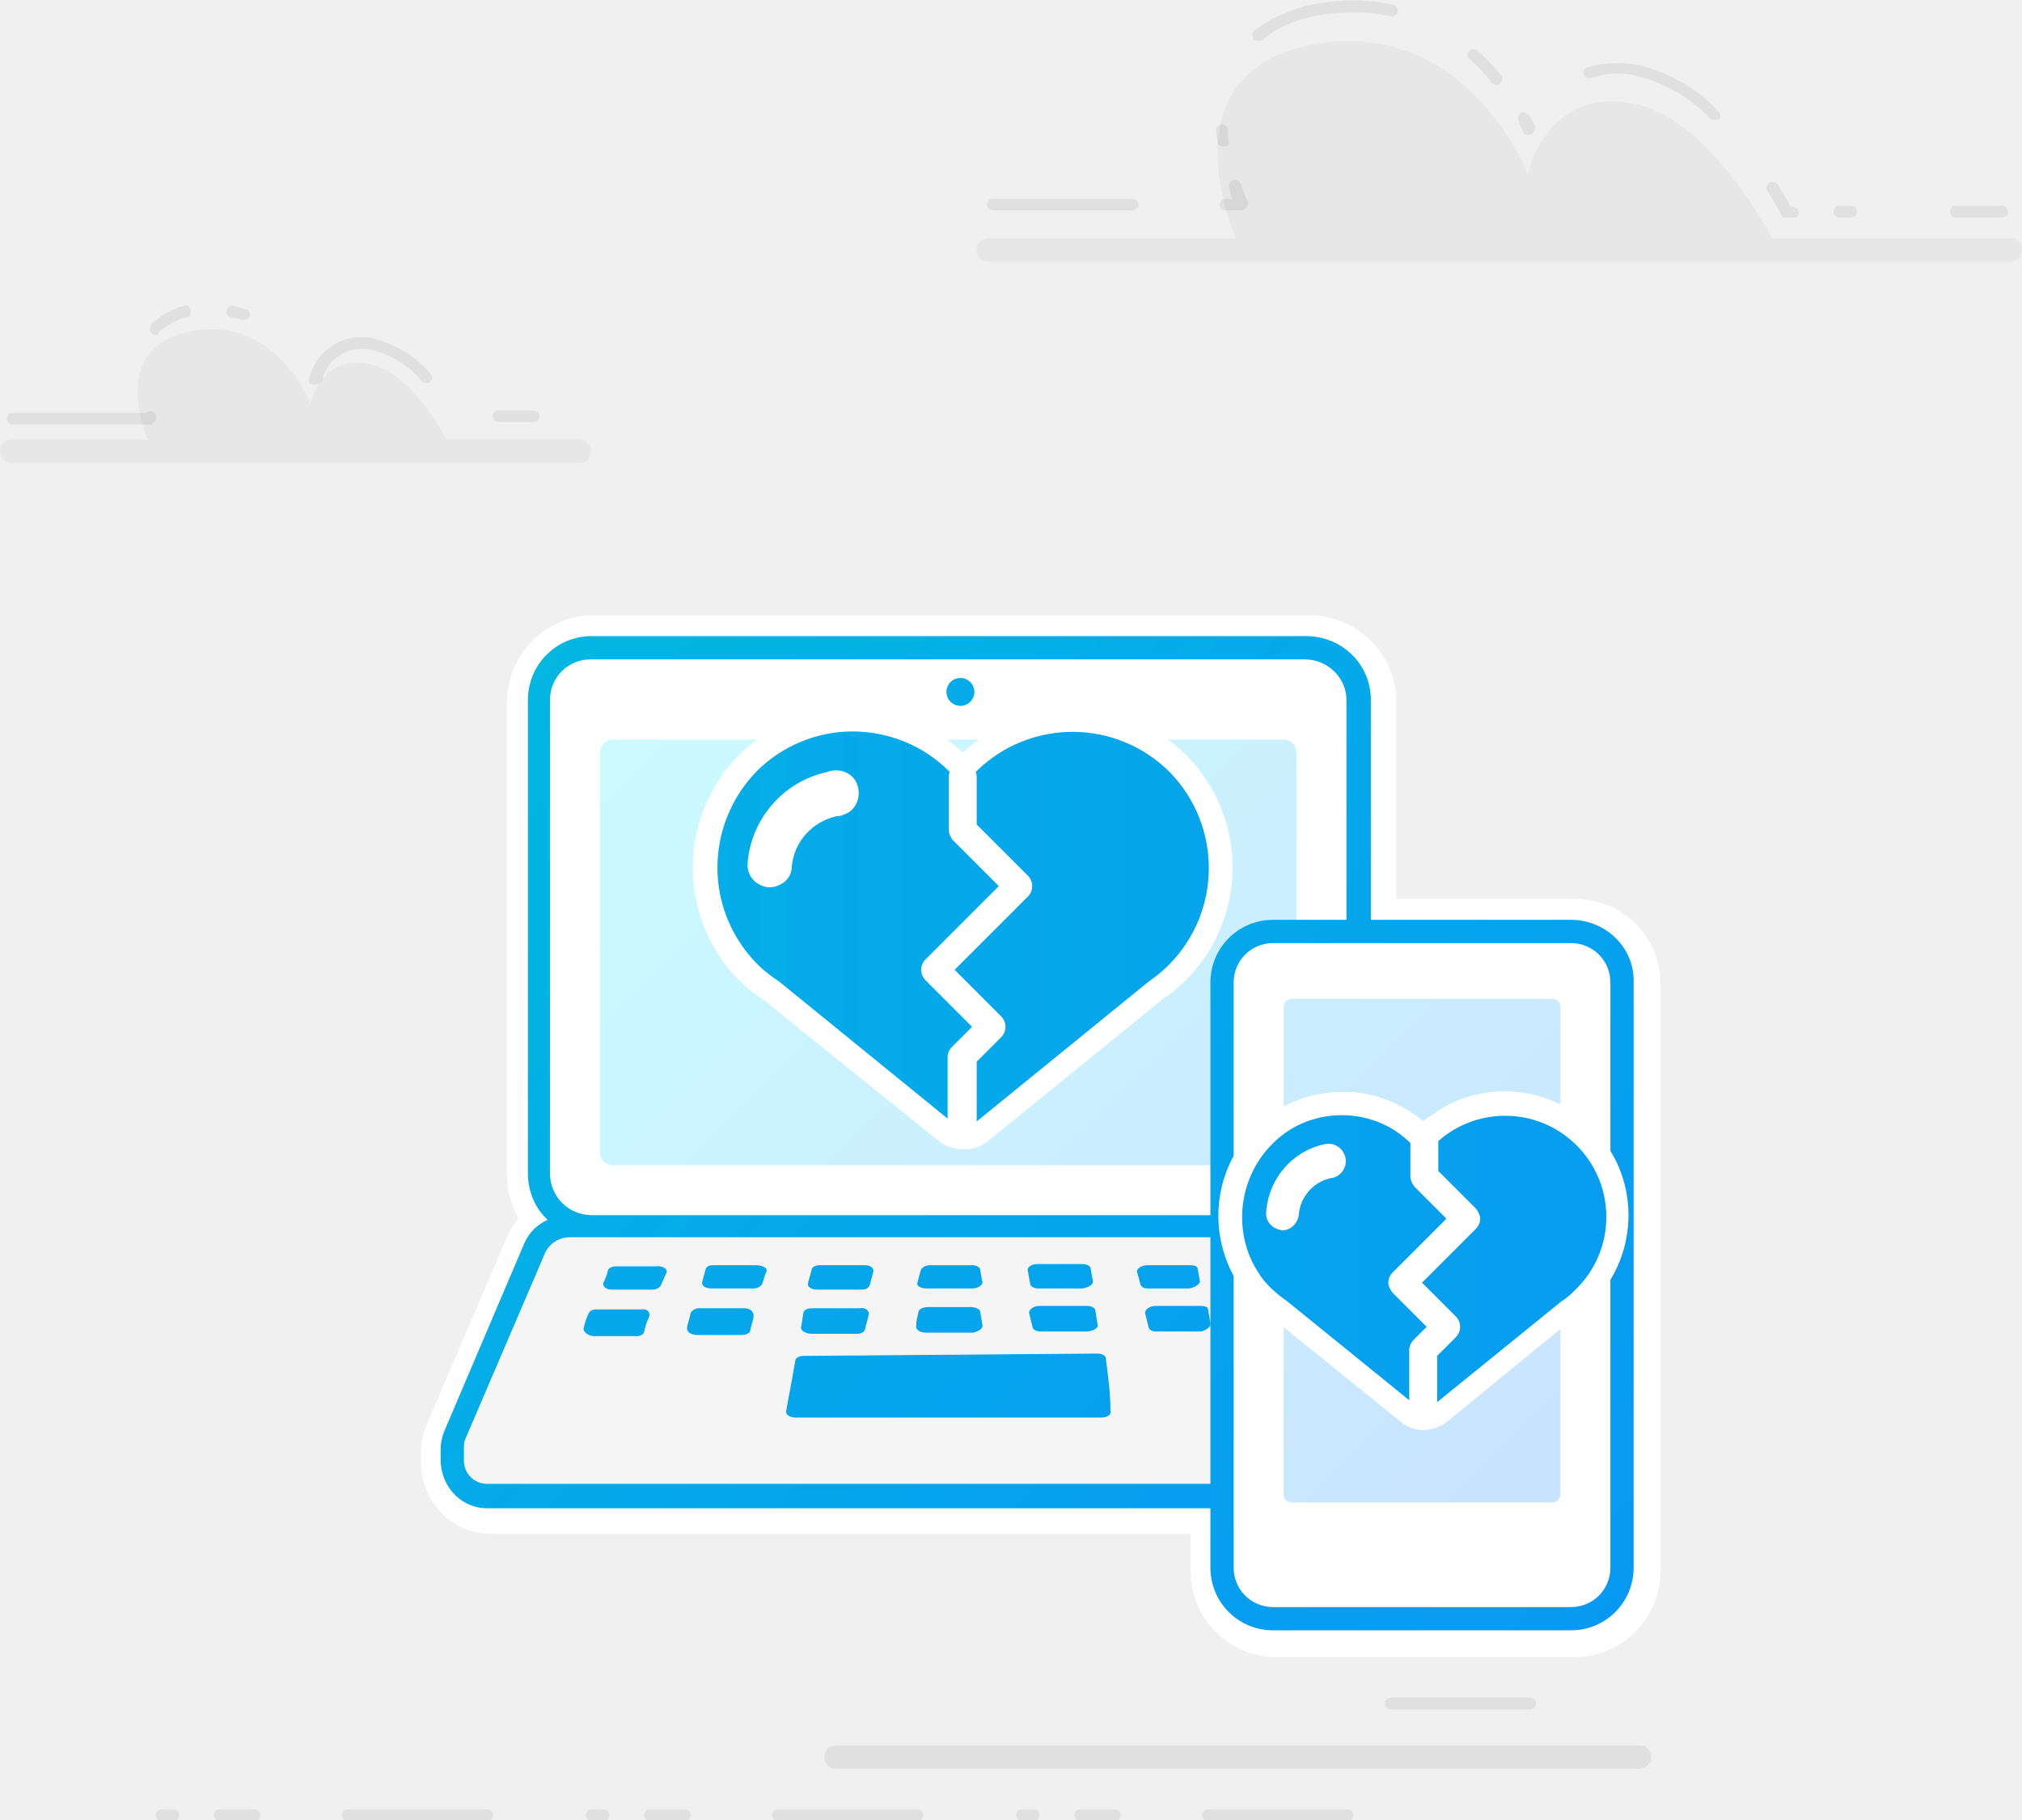
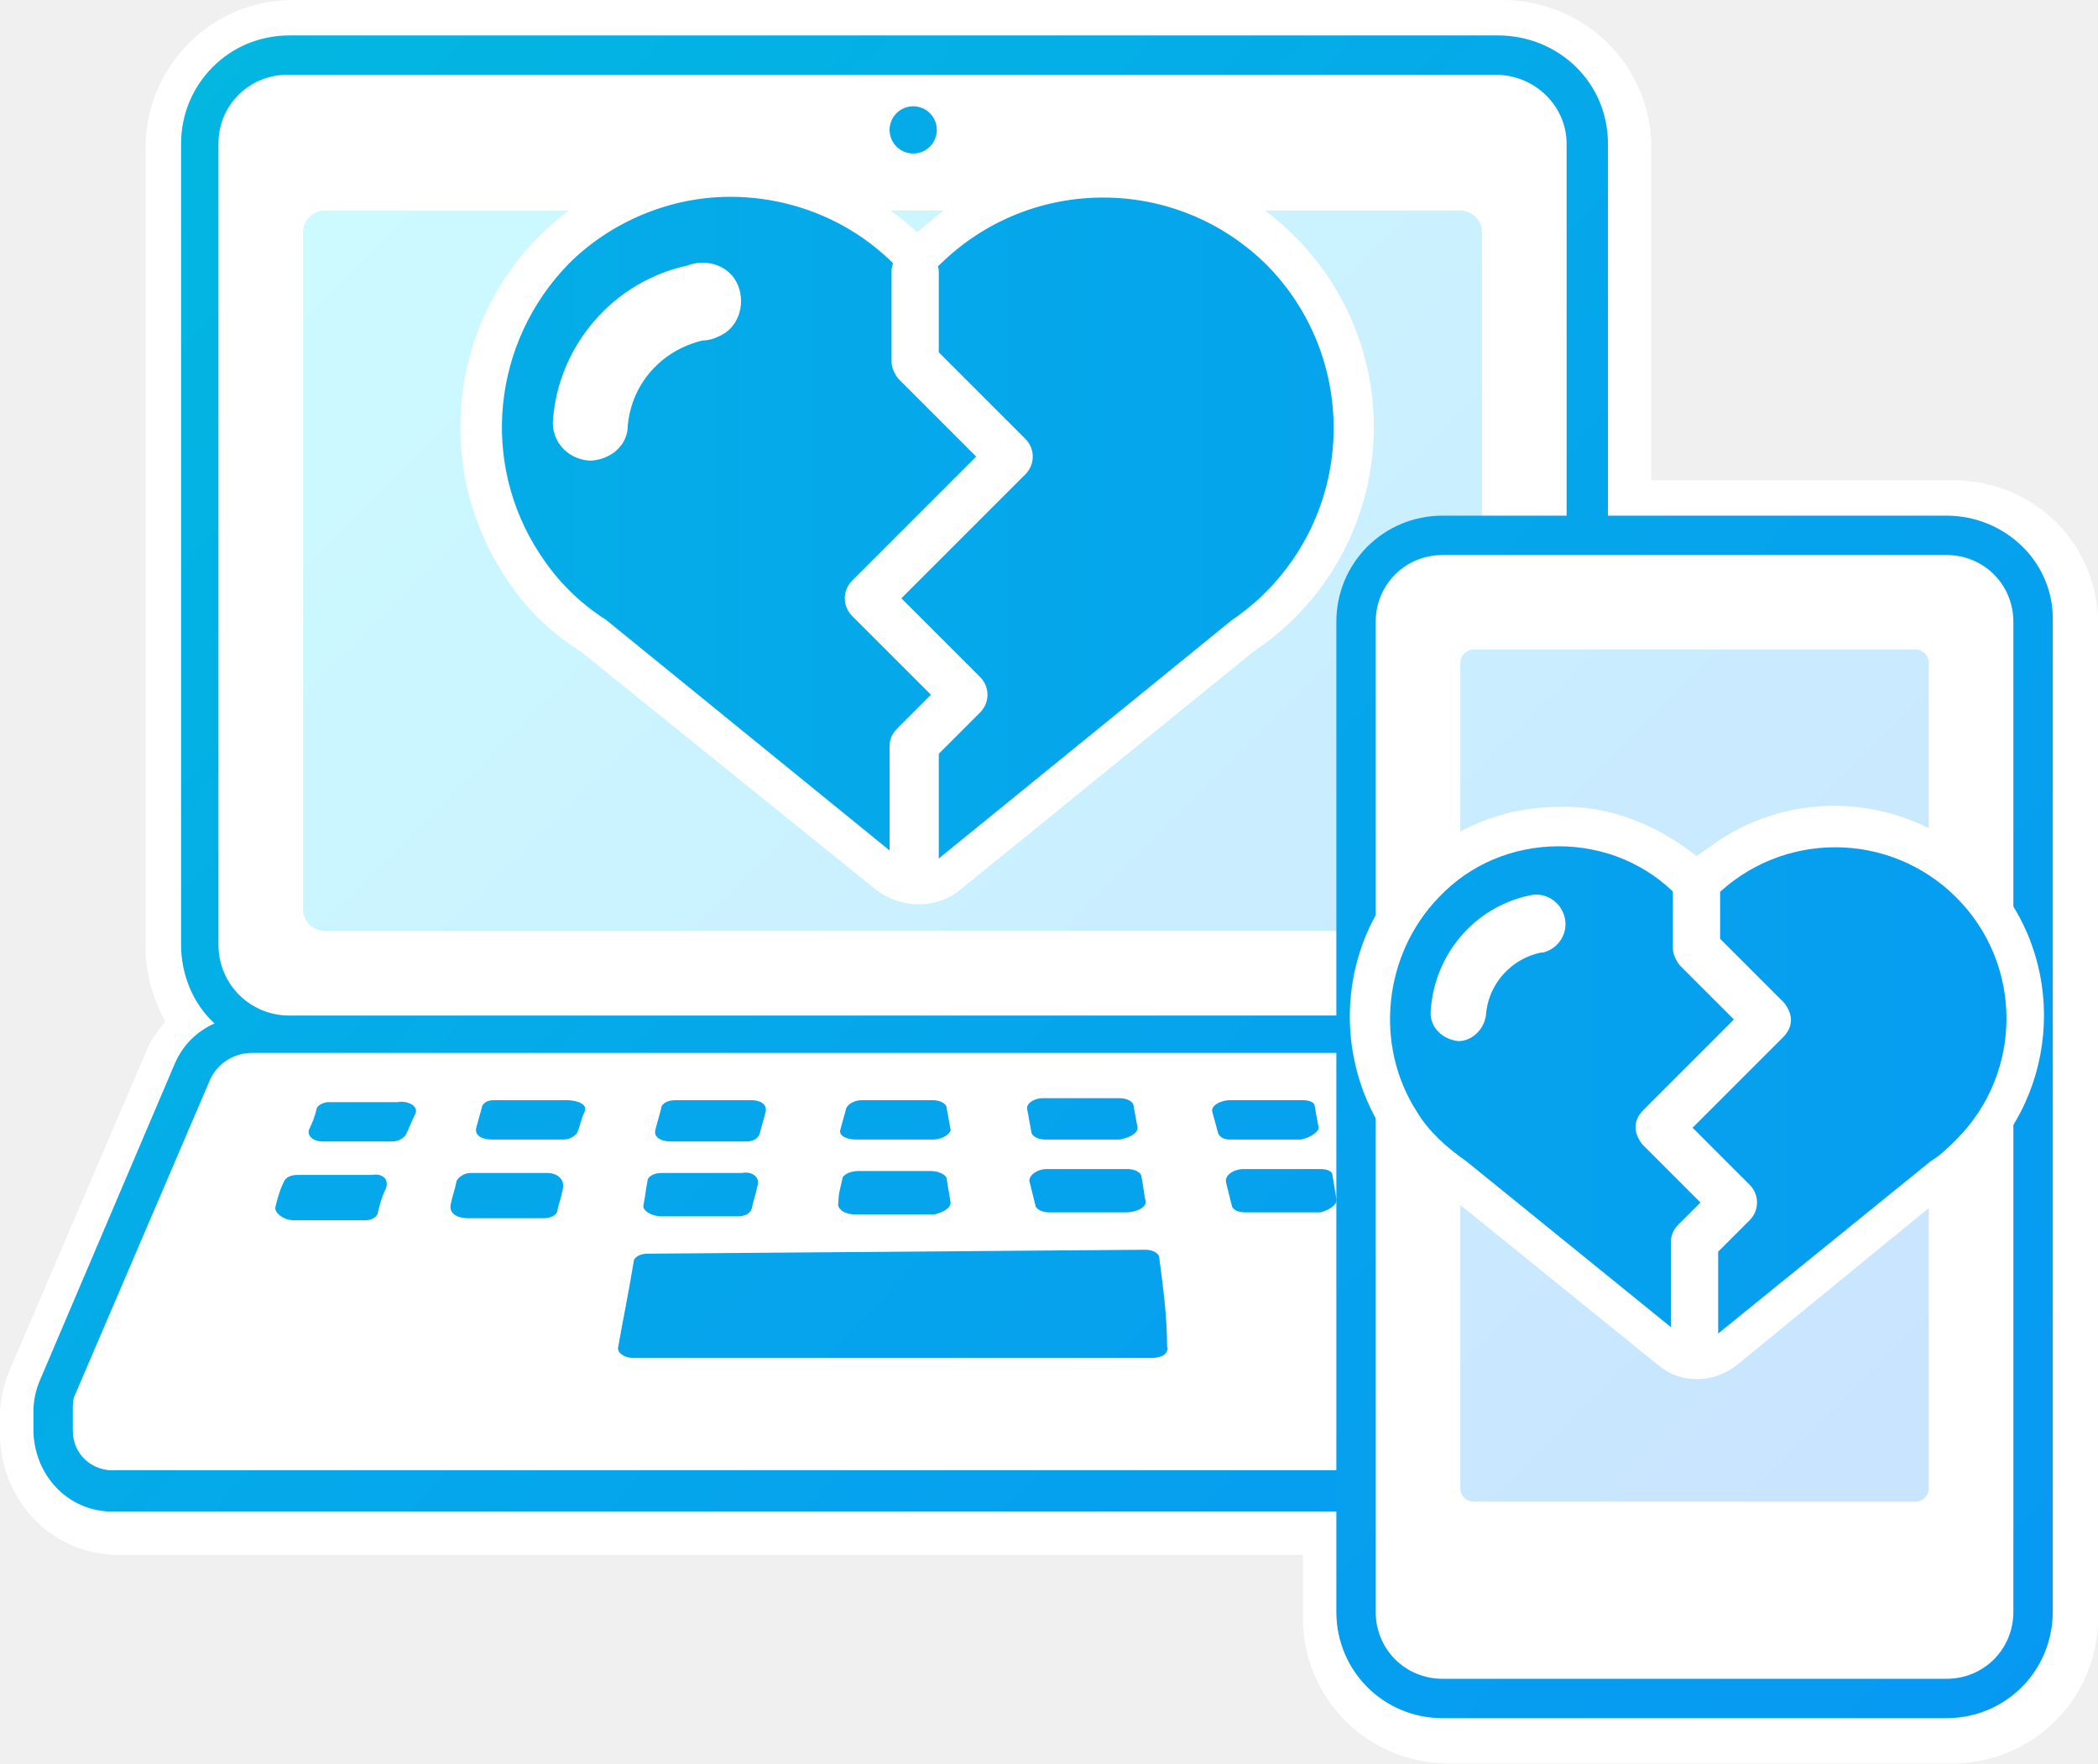
- <svg xmlns="http://www.w3.org/2000/svg" viewBox="0 0 173.9 156.5">
+ <svg xmlns="http://www.w3.org/2000/svg" viewBox="0 0 106.6 89.6">
  <style>
-     .st0{opacity:7.000000e-02}.st1{opacity:4.000000e-02}.st2{fill:#fff}
+     .st0{fill:#fff}
  </style>
-   <path class="st0" d="M140.9 152.1h-69c-.6 0-1-.4-1-1s.4-1 1-1H141c.6 0 1 .4 1 1s-.5 1-1.1 1zm-9.3-5.1h-12c-.3 0-.5-.2-.5-.5s.2-.5.5-.5h12c.3 0 .5.2.5.5s-.2.5-.5.5zm-15.7 9.6h-12c-.3 0-.5-.2-.5-.5s.2-.5.5-.5h12c.3 0 .5.2.5.5s-.2.5-.5.5zm-20 0h-3c-.3 0-.5-.2-.5-.5s.2-.5.5-.5h3c.3 0 .5.2.5.5s-.2.5-.5.5zm-7 0h-1c-.3 0-.5-.2-.5-.5s.2-.5.5-.5h1c.3 0 .5.2.5.5s-.2.5-.5.5zm-10 0h-12c-.3 0-.5-.2-.5-.5s.2-.5.5-.5h12c.3 0 .5.2.5.5s-.2.5-.5.5zm-20 0h-3c-.3 0-.5-.2-.5-.5s.2-.5.5-.5h3c.3 0 .5.2.5.5s-.2.5-.5.5zm-7 0h-1c-.3 0-.5-.2-.5-.5s.2-.5.5-.5h1c.3 0 .5.2.5.5s-.2.5-.5.5zm-10 0h-12c-.3 0-.5-.2-.5-.5s.2-.5.5-.5h12c.3 0 .5.2.5.5s-.2.5-.5.5zm-20 0h-3c-.3 0-.5-.2-.5-.5s.2-.5.5-.5h3c.3 0 .5.2.5.5s-.2.5-.5.5zm-7 0h-1c-.3 0-.5-.2-.5-.5s.2-.5.5-.5h1c.3 0 .5.2.5.5s-.2.5-.5.5zM172.2 18.7h-4c-.3 0-.5-.2-.5-.5s.2-.5.5-.5h4c.3 0 .5.2.5.5s-.2.5-.5.5zm-13 0h-1c-.3 0-.5-.2-.5-.5s.2-.5.5-.5h1c.3 0 .5.2.5.5s-.2.5-.5.5zm-5 0h-.8c-.1-.1-.2-.1-.2-.2-.1-.2-.5-1-1.2-2.1-.1-.2-.1-.5.2-.7.2-.1.5-.1.7.2.5.8.9 1.5 1.1 1.9h.2c.3 0 .5.2.5.5s-.2.4-.5.4zm-47.5-.6h-1.3c-.3 0-.5-.2-.5-.5s.2-.5.5-.5h.6c-.1-.2-.2-.6-.3-.9-.1-.3.1-.6.3-.7.3-.1.6.1.7.3.3.9.6 1.5.6 1.5.1.3 0 .5-.3.7-.1.1-.2.1-.3.1zm-9.3 0h-12c-.3 0-.5-.2-.5-.5s.2-.5.5-.5h12c.3 0 .5.2.5.5s-.3.5-.5.5zm7.8-5.5c-.3 0-.5-.2-.5-.4 0-.3-.1-.7-.1-1s.2-.5.5-.5.5.2.5.5 0 .6.1 1c.1.2-.1.4-.5.4.1.1.1.1 0 0zm26.2-1c-.2 0-.4-.1-.4-.3-.1-.2-.3-.5-.4-.9-.1-.2 0-.5.2-.7.2-.1.5 0 .7.2.2.3.3.6.5.9.1.2 0 .5-.2.7-.3.1-.3.1-.4.1zm16.1-1.3c-.1 0-.3 0-.4-.1-1.7-1.8-4-3.1-6.4-3.7-1.3-.3-2.6-.2-3.9.2-.3.1-.5-.1-.6-.3-.1-.3.1-.5.3-.6 1.4-.4 2.9-.5 4.4-.2 2.6.6 5.1 2 6.9 4 .2.2.2.5 0 .7-.1-.1-.2 0-.3 0zm-18.8-3c-.2 0-.3-.1-.4-.2-.6-.8-1.3-1.5-2-2.1-.2-.2-.1-.5.1-.7.2-.1.4-.1.6 0 .8.7 1.5 1.4 2.1 2.2.2.2.1.5-.1.7 0 .1-.2.1-.3.1zm-20.5-3.8c-.3 0-.5-.2-.5-.5 0-.2.1-.3.2-.4 1.8-1.3 4-2.2 6.2-2.4 1.9-.3 3.8-.2 5.7.2.3.1.5.3.4.6s-.3.5-.6.4c-1.7-.4-3.5-.4-5.3-.2-2.1.2-4.1.9-5.7 2.2-.2.1-.3.1-.4.1z" />
-   <path class="st1" d="M172.9 20.5h-20.5c-1.8-3.3-6.3-10.5-12-11.6-7.5-1.4-9 6.1-9 6.1s-5-13-17.6-11.3c-14.2 1.9-7.5 16.8-7.5 16.8H85c-.6 0-1 .4-1 1s.4 1 1 1h87.9c.5 0 1-.4 1-1s-.4-1-1-1z" />
-   <path class="st0" d="M13 36.5H1.1c-.3 0-.5-.2-.5-.5s.2-.5.5-.5h11.5c.2-.2.5-.2.7 0l.1.1v.1c.1.3 0 .5-.3.7 0 .1-.1.1-.1.1zm32.9-.2h-3c-.3 0-.5-.2-.5-.5s.2-.5.5-.5h3c.3 0 .5.2.5.5s-.2.5-.5.5zM27 33.1h-.1c-.3-.1-.4-.4-.3-.6.5-2 2.3-3.5 4.4-3.5.4 0 .7 0 1.1.1 1.9.5 3.6 1.5 4.9 3 .2.2.2.5 0 .7s-.5.2-.7 0c-1.1-1.3-2.6-2.3-4.3-2.7-.3-.1-.6-.1-.9-.1-1.7 0-3.1 1.2-3.4 2.8-.3.2-.5.3-.7.3zm-13.6-4.3c-.3 0-.5-.2-.5-.5 0-.1.1-.3.1-.4.8-.8 1.8-1.3 2.8-1.6.3-.1.6.1.6.4s-.1.6-.4.6c-.9.2-1.7.7-2.4 1.3.1.2 0 .2-.2.2zm7.5-1.3h-.1c-.3-.1-.6-.2-.9-.2-.3-.1-.5-.3-.4-.6.1-.3.3-.5.6-.4.3.1.7.2 1 .3.3 0 .5.3.4.6 0 .1-.3.3-.6.3z" />
-   <path class="st1" d="M49.8 37.8H38.4c-1-1.8-3.5-5.9-6.7-6.5-4.2-.8-5 3.4-5 3.4s-2.8-7.3-9.8-6.3c-7.9 1.1-4.2 9.4-4.2 9.4H.8 1c-.6 0-1 .4-1 1s.4 1 1 1h48.9c.5 0 .9-.4.9-1s-.4-1-1-1z" />
-   <path class="st2" d="M135.4 77.3h-15.3V60.4c0-4.2-3.4-7.5-7.6-7.5H51.1c-4.2 0-7.5 3.4-7.5 7.5v40.7c0 1.3.4 2.6 1 3.7-.4.5-.8 1-1 1.6l-6.9 16.1c-.3.7-.5 1.5-.5 2.3v1.1c.1 3.4 2.8 6.1 6.2 6h60v3.2c0 4.1 3.3 7.4 7.4 7.4h25.6c4.1 0 7.4-3.3 7.4-7.4V84.8c.1-4.2-3.2-7.5-7.4-7.5z" />
-   <path class="st2" d="M50.8 56.6h61.4c2 0 3.6 1.6 3.6 3.5v40.7c0 2-1.6 3.6-3.6 3.6H50.8c-2 0-3.5-1.6-3.5-3.6V60.2c0-2 1.6-3.6 3.5-3.6z" />
-   <path class="st2" d="M52.7 62.6h57.7c1.2 0 2.1.9 2.1 2.1v34.4c0 1.2-.9 2.1-2.1 2.1H52.7c-1.2 0-2.1-.9-2.1-2.1V64.7c0-1.1 1-2.1 2.1-2.1z" />
-   <linearGradient id="SVGID_1_" gradientUnits="userSpaceOnUse" x1="55.447" y1="-507.618" x2="128.277" y2="-580.458" gradientTransform="matrix(1 0 0 -1 .02 -451.83)">
+   <path class="st0" d="M99.2 24.4H83.9V7.5c0-4.2-3.4-7.5-7.6-7.5H14.9c-4.2 0-7.5 3.4-7.5 7.5v40.7c0 1.3.4 2.6 1 3.7-.4.5-.8 1-1 1.6L.5 69.6c-.3.7-.5 1.5-.5 2.3V73c.1 3.4 2.8 6.1 6.2 6h60v3.2c0 4.1 3.3 7.4 7.4 7.4h25.6c4.1 0 7.4-3.3 7.4-7.4V31.9c.1-4.2-3.2-7.5-7.4-7.5z" />
+   <path class="st0" d="M14.6 3.7H76c2 0 3.6 1.6 3.6 3.5v40.7c0 2-1.6 3.6-3.6 3.6H14.6c-2 0-3.5-1.6-3.5-3.6V7.3c0-2 1.6-3.6 3.5-3.6z" />
+   <path class="st0" d="M16.5 9.7h57.7c1.2 0 2.1.9 2.1 2.1v34.4c0 1.2-.9 2.1-2.1 2.1H16.5c-1.2 0-2.1-.9-2.1-2.1V11.8c0-1.1 1-2.1 2.1-2.1z" />
+   <linearGradient id="SVGID_1_" gradientUnits="userSpaceOnUse" x1="19.247" y1="-1740.743" x2="92.077" y2="-1813.583" gradientTransform="matrix(1 0 0 -1 .02 -1737.83)">
    <stop offset="0" stop-color="#ccfbff" />
    <stop offset="1" stop-color="#c9e4ff" />
  </linearGradient>
-   <path d="M110.4 63.6c.6 0 1.1.5 1.1 1.1v34.4c0 .6-.5 1.1-1.1 1.1H52.7c-.6 0-1.1-.5-1.1-1.1V64.7c0-.6.5-1.1 1.1-1.1h57.7" fill="url(#SVGID_1_)" />
-   <path class="st1" d="M115.7 107.7c-.4-.8-1.2-1.3-2.1-1.2H49c-.9 0-1.7.5-2.1 1.3L40 123.9c-.1.2-.1.5-.1.7v1.1c.1 1.2 1 2.1 2.2 2H121c1.2.1 2.2-.8 2.2-2v-1c0-.3-.1-.5-.2-.7l-7.3-16.3z" />
-   <linearGradient id="SVGID_2_" gradientUnits="userSpaceOnUse" x1="-4.502" y1="-469.739" x2="182.498" y2="-639.239" gradientTransform="matrix(1 0 0 -1 .02 -451.83)">
+   <path d="M74.2 10.7c.6 0 1.1.5 1.1 1.1v34.4c0 .6-.5 1.1-1.1 1.1H16.5c-.6 0-1.1-.5-1.1-1.1V11.8c0-.6.5-1.1 1.1-1.1h57.7" fill="url(#SVGID_1_)" />
+   <path class="st0" d="M79.5 54.8c-.4-.8-1.2-1.3-2.1-1.2H12.8c-.9 0-1.7.5-2.1 1.3L3.8 71c-.1.2-.1.5-.1.7v1.1c.1 1.2 1 2.1 2.2 2h78.9c1.2.1 2.2-.8 2.2-2v-1c0-.3-.1-.5-.2-.7l-7.3-16.3z" />
+   <linearGradient id="SVGID_2_" gradientUnits="userSpaceOnUse" x1="-40.702" y1="-1702.864" x2="146.298" y2="-1872.364" gradientTransform="matrix(1 0 0 -1 .02 -1737.83)">
    <stop offset="0" stop-color="#00c8d7" />
    <stop offset="1" stop-color="#0a84ff" />
  </linearGradient>
-   <path d="M124.9 123l-7.3-16.1c-.3-.8-.9-1.4-1.6-1.8 1.2-1.1 1.9-2.6 1.9-4.2V60.2c0-3.1-2.5-5.5-5.6-5.5H50.9c-3.1 0-5.5 2.5-5.5 5.5v40.7c0 1.5.6 3 1.7 4-.9.4-1.6 1.1-2 2l-6.9 16.2c-.2.5-.3 1-.3 1.5v1.1c.1 2.3 1.9 4.1 4.2 4H121c2.3.1 4.2-1.7 4.2-4v-1c0-.6-.1-1.2-.3-1.7zm-1.7 2.6c-.1 1.2-1 2.1-2.2 2H42.1c-1.2.1-2.2-.8-2.2-2v-1.1c0-.2 0-.5.1-.7l6.9-16.1c.4-.8 1.2-1.3 2.1-1.3h64.7c.9 0 1.7.5 2.1 1.2l7.3 16.1c.1.2.2.5.2.7l-.1 1.2zm-75.9-24.7V60.2c0-2 1.6-3.5 3.5-3.5h61.4c2 0 3.6 1.6 3.6 3.5v40.7c0 2-1.6 3.6-3.5 3.6H50.9c-2 0-3.6-1.6-3.6-3.6z" fill="url(#SVGID_2_)" />
-   <linearGradient id="SVGID_3_" gradientUnits="userSpaceOnUse" x1="-51.399" y1="-433.014" x2="201.601" y2="-683.014" gradientTransform="matrix(1 0 0 -1 .02 -451.83)">
+   <path d="M88.7 70.1L81.4 54c-.3-.8-.9-1.4-1.6-1.8 1.2-1.1 1.9-2.6 1.9-4.2V7.3c0-3.1-2.5-5.5-5.6-5.5H14.7c-3.1 0-5.5 2.5-5.5 5.5V48c0 1.5.6 3 1.7 4-.9.4-1.6 1.1-2 2L2 70.2c-.2.5-.3 1-.3 1.5v1.1c.1 2.3 1.9 4.1 4.2 4h78.9c2.3.1 4.2-1.7 4.2-4v-1c0-.6-.1-1.2-.3-1.7zM87 72.7c-.1 1.2-1 2.1-2.2 2H5.9c-1.2.1-2.2-.8-2.2-2v-1.1c0-.2 0-.5.1-.7l6.9-16.1c.4-.8 1.2-1.3 2.1-1.3h64.7c.9 0 1.7.5 2.1 1.2l7.3 16.1c.1.2.2.5.2.7l-.1 1.2zM11.1 48V7.3c0-2 1.6-3.5 3.5-3.5H76c2 0 3.6 1.6 3.6 3.5V48c0 2-1.6 3.6-3.5 3.6H14.7c-2 0-3.6-1.6-3.6-3.6z" fill="url(#SVGID_2_)" />
+   <linearGradient id="SVGID_3_" gradientUnits="userSpaceOnUse" x1="-87.599" y1="-1666.14" x2="165.401" y2="-1916.14" gradientTransform="matrix(1 0 0 -1 .02 -1737.83)">
    <stop offset="0" stop-color="#00c8d7" />
    <stop offset="1" stop-color="#0a84ff" />
  </linearGradient>
-   <path d="M94.7 121.9H68.4c-.4 0-.8-.2-.8-.5.3-1.7.5-2.6.8-4.4 0-.2.3-.4.7-.4l25.3-.2c.4 0 .7.2.7.4.2 1.5.4 3 .4 4.5.1.4-.3.6-.8.6zM64 112.5h-3.9c-.3 0-.6.2-.7.4-.1.5-.2.7-.3 1.2s.4.7.9.7h3.8c.3 0 .6-.1.7-.3.1-.5.2-.7.3-1.2s-.3-.8-.8-.8zm9.9 0h-4.1c-.4 0-.7.2-.7.4-.1.5-.1.7-.2 1.2-.1.3.4.6.9.6h3.9c.3 0 .6-.1.7-.4.1-.5.2-.7.3-1.2.1-.4-.3-.7-.8-.6zm20.5 1.4c-.1-.5-.1-.7-.2-1.2 0-.2-.3-.4-.7-.4h-4.1c-.5 0-.9.3-.9.6l.3 1.2c0 .2.3.4.7.4h3.9c.6 0 1.1-.3 1-.6zm-9.9.1l-.2-1.2c0-.2-.4-.4-.8-.4h-3.7c-.4 0-.8.2-.8.4-.1.5-.2.7-.2 1.2-.1.3.3.6.8.6h4.1c.4-.1.8-.3.8-.6zm19.6-.2l-.2-1.2c0-.2-.3-.3-.6-.3h-3.9c-.5 0-1 .3-.9.7l.3 1.2c.1.2.3.3.7.3h3.8c.4-.1.9-.4.8-.7zm-39.1-5h-3.7c-.3 0-.5.1-.6.3-.1.4-.2.7-.3 1.1s.3.6.8.6h3.6c.3 0 .5-.1.7-.3.2-.4.2-.7.4-1.1s-.4-.6-.9-.6zm9.4 0h-3.9c-.4 0-.7.2-.7.4-.1.4-.2.7-.3 1.1s.3.6.8.6h3.8c.3 0 .6-.1.7-.4.1-.4.2-.7.3-1.1s-.3-.6-.7-.6zm19.6 1.4l-.2-1.1c0-.2-.3-.4-.7-.4h-3.9c-.5 0-.9.3-.8.6l.2 1.1c0 .2.3.4.7.4h3.8c.5-.1.9-.3.9-.6zm-9.5.1l-.2-1.1c0-.2-.3-.4-.7-.4H80c-.4 0-.7.2-.8.4-.1.4-.2.7-.3 1.1-.1.3.3.5.8.5h3.9c.5 0 .9-.3.9-.5zm18.7-.1l-.2-1.1c0-.2-.3-.3-.6-.3h-3.7c-.5 0-1 .3-.9.6l.3 1.1c.1.2.3.3.6.3h3.6c.5-.1.9-.4.9-.6zm-48.1 2.4h-3.8c-.3 0-.6.1-.7.4-.2.4-.3.8-.4 1.2-.1.3.4.7.9.7h3.7c.3 0 .6-.2.6-.4.1-.4.2-.8.4-1.2.2-.5-.2-.8-.7-.7zm1.3-3.7h-3.5c-.2 0-.5.1-.6.3-.1.4-.2.7-.4 1.1-.1.3.2.6.7.6h3.5c.3 0 .5-.1.7-.3.2-.4.3-.7.5-1.1s-.4-.7-.9-.6zm50.9 4.1c.1.4.3.8.3 1.1 0 .2.3.3.6.3h3.7c.5 0 1-.3.9-.6-.1-.4-.2-.8-.3-1.1-.1-.2-.4-.4-.7-.3h-3.7c-.5-.1-.9.2-.8.6zm-1.1-3.7c.1.4.2.7.4 1.1.1.2.4.3.6.3h3.4c.5 0 .8-.3.8-.6-.1-.4-.2-.7-.3-1.1 0-.2-.2-.3-.6-.3H107c-.4 0-.9.3-.8.6z" fill="url(#SVGID_3_)" />
-   <g id="Layer_4">
-     <linearGradient id="SVGID_4_" gradientUnits="userSpaceOnUse" x1="-22.621" y1="-405.405" x2="225.379" y2="-655.405" gradientTransform="matrix(1 0 0 -1 0 -452)">
+   <path d="M58.5 69H32.2c-.4 0-.8-.2-.8-.5.3-1.7.5-2.6.8-4.4 0-.2.3-.4.7-.4l25.3-.2c.4 0 .7.2.7.4.2 1.5.4 3 .4 4.5.1.4-.3.6-.8.6zm-30.7-9.4h-3.9c-.3 0-.6.2-.7.4-.1.5-.2.7-.3 1.2s.4.7.9.7h3.8c.3 0 .6-.1.7-.3.1-.5.2-.7.3-1.2s-.3-.8-.8-.8zm9.9 0h-4.1c-.4 0-.7.2-.7.4-.1.5-.1.7-.2 1.2-.1.3.4.6.9.6h3.9c.3 0 .6-.1.7-.4.1-.5.2-.7.3-1.2.1-.4-.3-.7-.8-.6zM58.2 61c-.1-.5-.1-.7-.2-1.2 0-.2-.3-.4-.7-.4h-4.1c-.5 0-.9.3-.9.6l.3 1.2c0 .2.3.4.7.4h3.9c.6 0 1.1-.3 1-.6zm-9.9.1l-.2-1.2c0-.2-.4-.4-.8-.4h-3.7c-.4 0-.8.2-.8.4-.1.5-.2.7-.2 1.2-.1.3.3.6.8.6h4.1c.4-.1.8-.3.8-.6zm19.6-.2l-.2-1.2c0-.2-.3-.3-.6-.3h-3.9c-.5 0-1 .3-.9.7l.3 1.2c.1.2.3.3.7.3h3.8c.4-.1.9-.4.8-.7zm-39.1-5h-3.7c-.3 0-.5.1-.6.3-.1.4-.2.7-.3 1.1s.3.6.8.6h3.6c.3 0 .5-.1.7-.3.2-.4.2-.7.4-1.1s-.4-.6-.9-.6zm9.4 0h-3.9c-.4 0-.7.2-.7.4-.1.4-.2.7-.3 1.1s.3.6.8.6h3.8c.3 0 .6-.1.7-.4.1-.4.2-.7.3-1.1s-.3-.6-.7-.6zm19.6 1.4l-.2-1.1c0-.2-.3-.4-.7-.4H53c-.5 0-.9.3-.8.6l.2 1.1c0 .2.3.4.7.4h3.8c.5-.1.9-.3.9-.6zm-9.5.1l-.2-1.1c0-.2-.3-.4-.7-.4h-3.6c-.4 0-.7.2-.8.4-.1.4-.2.7-.3 1.1-.1.3.3.5.8.5h3.9c.5 0 .9-.3.9-.5zm18.7-.1l-.2-1.1c0-.2-.3-.3-.6-.3h-3.7c-.5 0-1 .3-.9.6l.3 1.1c.1.2.3.3.6.3h3.6c.5-.1.9-.4.9-.6zm-48.1 2.4h-3.8c-.3 0-.6.1-.7.4-.2.4-.3.8-.4 1.2-.1.3.4.7.9.7h3.7c.3 0 .6-.2.6-.4.1-.4.2-.8.4-1.2.2-.5-.2-.8-.7-.7zm1.3-3.7h-3.5c-.2 0-.5.1-.6.3-.1.4-.2.7-.4 1.1-.1.3.2.6.7.6h3.5c.3 0 .5-.1.7-.3.2-.4.3-.7.5-1.1s-.4-.7-.9-.6zm50.9 4.1c.1.4.3.8.3 1.1 0 .2.3.3.6.3h3.7c.5 0 1-.3.9-.6-.1-.4-.2-.8-.3-1.1-.1-.2-.4-.4-.7-.3h-3.7c-.5-.1-.9.2-.8.6zM70 56.4c.1.4.2.7.4 1.1.1.2.4.3.6.3h3.4c.5 0 .8-.3.8-.6-.1-.4-.2-.7-.3-1.1 0-.2-.2-.3-.6-.3h-3.5c-.4 0-.9.3-.8.6z" fill="url(#SVGID_3_)" />
+   <g>
+     <linearGradient id="SVGID_4_" gradientUnits="userSpaceOnUse" x1="-58.821" y1="-1638.531" x2="189.179" y2="-1888.531" gradientTransform="matrix(1 0 0 -1 0 -1738)">
      <stop offset="0" stop-color="#00c8d7" />
      <stop offset="1" stop-color="#0a84ff" />
    </linearGradient>
-     <circle cx="82.6" cy="59.5" r="1.2" fill="url(#SVGID_4_)" />
+     <circle cx="46.4" cy="6.6" r="1.2" fill="url(#SVGID_4_)" />
  </g>
-   <path class="st2" d="M109.6 80.1h25.6c2.5 0 4.4 2 4.4 4.4v50.3c0 2.5-2 4.4-4.4 4.4h-25.6c-2.5 0-4.4-2-4.4-4.4V84.5c-.1-2.4 1.9-4.4 4.4-4.4z" />
-   <linearGradient id="SVGID_5_" gradientUnits="userSpaceOnUse" x1="-19.255" y1="-432.85" x2="221.245" y2="-651.35" gradientTransform="matrix(1 0 0 -1 .02 -451.83)">
+   <path class="st0" d="M73.4 27.2H99c2.5 0 4.4 2 4.4 4.4v50.3c0 2.5-2 4.4-4.4 4.4H73.4c-2.5 0-4.4-2-4.4-4.4V31.6c-.1-2.4 1.9-4.4 4.4-4.4z" />
+   <linearGradient id="SVGID_5_" gradientUnits="userSpaceOnUse" x1="-55.455" y1="-1665.976" x2="185.045" y2="-1884.476" gradientTransform="matrix(1 0 0 -1 .02 -1737.83)">
    <stop offset="0" stop-color="#00c8d7" />
    <stop offset="1" stop-color="#0a84ff" />
  </linearGradient>
-   <path d="M135.1 81.1c1.9 0 3.4 1.5 3.4 3.4v50.3c0 1.9-1.5 3.4-3.4 3.4h-25.6c-1.9 0-3.4-1.5-3.4-3.4V84.5c0-1.9 1.5-3.4 3.4-3.4h25.6m0-2h-25.6c-3 0-5.4 2.4-5.4 5.4v50.3c0 3 2.4 5.4 5.4 5.4h25.6c3 0 5.4-2.4 5.4-5.4V84.5c.1-3-2.4-5.4-5.4-5.4z" fill="url(#SVGID_5_)" />
-   <g id="Layer_4-2">
-     <path class="st2" d="M111.1 84.9h22.4c.9 0 1.7.8 1.7 1.7v41.9c0 .9-.8 1.7-1.7 1.7h-22.4c-.9 0-1.7-.8-1.7-1.7V86.6c0-.9.8-1.7 1.7-1.7z" />
-     <linearGradient id="SVGID_6_" gradientUnits="userSpaceOnUse" x1="62.995" y1="-500.069" x2="135.835" y2="-572.909" gradientTransform="matrix(1 0 0 -1 .02 -451.83)">
+   <path d="M98.9 28.2c1.9 0 3.4 1.5 3.4 3.4v50.3c0 1.9-1.5 3.4-3.4 3.4H73.3c-1.9 0-3.4-1.5-3.4-3.4V31.6c0-1.9 1.5-3.4 3.4-3.4h25.6m0-2H73.3c-3 0-5.4 2.4-5.4 5.4v50.3c0 3 2.4 5.4 5.4 5.4h25.6c3 0 5.4-2.4 5.4-5.4V31.6c.1-3-2.4-5.4-5.4-5.4z" fill="url(#SVGID_5_)" />
+   <g>
+     <path class="st0" d="M74.9 32h22.4c.9 0 1.7.8 1.7 1.7v41.9c0 .9-.8 1.7-1.7 1.7H74.9c-.9 0-1.7-.8-1.7-1.7V33.7c0-.9.8-1.7 1.7-1.7z" />
+     <linearGradient id="SVGID_6_" gradientUnits="userSpaceOnUse" x1="26.795" y1="-1733.195" x2="99.635" y2="-1806.035" gradientTransform="matrix(1 0 0 -1 .02 -1737.83)">
      <stop offset="0" stop-color="#ccfbff" />
      <stop offset="1" stop-color="#c9e4ff" />
    </linearGradient>
-     <path d="M133.5 85.9c.4 0 .7.3.7.7v41.9c0 .4-.3.7-.7.7h-22.4c-.4 0-.7-.3-.7-.7V86.6c0-.4.3-.7.7-.7h22.4" fill="url(#SVGID_6_)" />
+     <path d="M97.3 33c.4 0 .7.3.7.7v41.9c0 .4-.3.7-.7.7H74.9c-.4 0-.7-.3-.7-.7V33.7c0-.4.3-.7.7-.7h22.4" fill="url(#SVGID_6_)" />
  </g>
-   <linearGradient id="SVGID_7_" gradientUnits="userSpaceOnUse" x1="-73.41" y1="-543.749" x2="262.92" y2="-543.749" gradientTransform="matrix(1 0 0 -1 .02 -451.83)">
+   <linearGradient id="SVGID_7_" gradientUnits="userSpaceOnUse" x1="-109.61" y1="-1776.874" x2="226.72" y2="-1776.874" gradientTransform="matrix(1 0 0 -1 .02 -1737.83)">
    <stop offset="0" stop-color="#00c8d7" />
    <stop offset="1" stop-color="#0a84ff" />
  </linearGradient>
-   <path d="M82.9 97.9c-.6 0-1.1-.2-1.6-.6l-15-12.1c-1.5-1-2.7-2.2-3.7-3.7-3.3-5.1-2.6-11.7 1.7-16 5-5 13-5 17.9 0 .1.1.3.2.5.2s.4-.1.5-.2c5.1-4.8 13.1-4.6 18 .5s4.6 13.1-.5 18c-.5.4-1 .9-1.5 1.2L84.4 97.4c-.4.3-1 .5-1.5.5zm41 23.7l11-9c4.4-3 5.6-9 2.7-13.4-3-4.4-9-5.6-13.4-2.7-.5.3-1 .7-1.4 1.2 0 0-.1.1-.2.1s-.1 0-.2-.1c-3.8-3.8-9.9-3.8-13.7 0-3.2 3.2-3.8 8.3-1.3 12.2.7 1.1 1.7 2.1 2.8 2.8l11.1 9c.7.6 1.8.6 2.6-.1z" fill="url(#SVGID_7_)" />
-   <path class="st2" d="M73.3 62.9c3.1 0 6.1 1.2 8.3 3.4.3.3.7.5 1.2.5.4 0 .9-.2 1.2-.5 4.6-4.5 12-4.5 16.6.1 4.5 4.6 4.5 12-.1 16.6-.5.5-1.1 1-1.7 1.4l-15 12.2c-.3.2-.6.3-.9.3s-.7-.1-.9-.3L67 84.4c-1.4-.9-2.5-2-3.4-3.4-3-4.6-2.4-10.7 1.5-14.7 2.1-2.1 5.1-3.4 8.2-3.4m0-2c-3.6 0-7.1 1.4-9.7 4-4.6 4.6-5.3 11.8-1.8 17.2 1 1.6 2.3 2.9 3.9 3.9l15 12.1c1.3 1 3.1 1 4.3 0L99.9 86c6.3-4.2 8-12.7 3.8-19s-12.7-8-19-3.8c-.7.5-1.3 1-1.9 1.5-2.6-2.4-6-3.8-9.5-3.8z" />
-   <path class="st2" d="M66.3 76.3h-.2c-1.1-.1-1.9-1-1.8-2.1.3-3.8 3.1-7 6.8-7.8 1-.4 2.2 0 2.6 1s0 2.2-1 2.6c-.2.1-.5.2-.8.2-2.1.5-3.6 2.2-3.8 4.3 0 1-.8 1.7-1.8 1.8zm49.1 19.6c2.3 0 4.5.9 6.1 2.6.2.2.5.4.9.4.3 0 .6-.1.9-.4 3.4-3.4 8.9-3.4 12.3 0 3.4 3.4 3.4 8.9 0 12.3-.4.4-.8.8-1.3 1.1l-11.1 9c-.2.2-.4.2-.7.2-.2 0-.5-.1-.7-.2l-11.1-9c-1-.7-1.9-1.5-2.5-2.5-2.2-3.4-1.7-8 1.1-10.9 1.6-1.7 3.8-2.6 6.1-2.6m0-2c-2.8 0-5.5 1.1-7.5 3.1-3.6 3.6-4.1 9.2-1.4 13.4.8 1.2 1.8 2.2 3 3l11 8.9c1.1.9 2.7.9 3.9 0l11-9c4.9-3.3 6.1-10 2.8-14.8-3.3-4.9-10-6.1-14.8-2.8-.3.2-.7.5-1 .7-2-1.6-4.5-2.6-7-2.5z" />
-   <path class="st2" d="M110.3 105.8c-.9-.1-1.5-.8-1.4-1.6.2-2.8 2.2-5.2 5-5.8.8-.2 1.6.3 1.8 1.1.2.8-.3 1.6-1.1 1.8h-.1c-1.5.3-2.7 1.6-2.8 3.2-.1.7-.7 1.3-1.4 1.3z" />
-   <path class="st2" d="M82.7 98.3c-.7 0-1.2-.6-1.2-1.2v-6.2c0-.3.1-.6.4-.9l1.7-1.7-4-4c-.5-.5-.5-1.3 0-1.8l6.3-6.3-3.9-3.9c-.2-.2-.4-.6-.4-.9v-4.6c0-.7.6-1.2 1.2-1.2s1.2.6 1.2 1.2v4.1l4.4 4.4c.5.5.5 1.3 0 1.8l-6.3 6.3 4 4c.5.5.5 1.3 0 1.8L84 91.3V97c0 .7-.6 1.3-1.3 1.3zm39.7 23.8c-.7 0-1.2-.6-1.2-1.2v-4.8c0-.3.1-.6.4-.9l1.1-1.1-2.9-2.9c-.2-.2-.4-.6-.4-.9s.1-.6.4-.9l4.6-4.6-2.7-2.7c-.2-.2-.4-.6-.4-.9v-3.5c0-.7.6-1.2 1.2-1.2s1.2.6 1.2 1.2v3l3.2 3.2c.2.2.4.6.4.9s-.1.6-.4.9l-4.6 4.6 2.9 2.9c.5.5.5 1.3 0 1.8l-1.6 1.6v4.2c.1.8-.5 1.3-1.2 1.3z" id="Layer_3" />
+   <path d="M46.7 45c-.6 0-1.1-.2-1.6-.6l-15-12.1c-1.5-1-2.7-2.2-3.7-3.7-3.3-5.1-2.6-11.7 1.7-16 5-5 13-5 17.9 0 .1.1.3.2.5.2s.4-.1.5-.2c5.1-4.8 13.1-4.6 18 .5s4.6 13.1-.5 18c-.5.4-1 .9-1.5 1.2L48.2 44.5c-.4.3-1 .5-1.5.5zm41 23.7l11-9c4.4-3 5.6-9 2.7-13.4-3-4.4-9-5.6-13.4-2.7-.5.3-1 .7-1.4 1.2 0 0-.1.1-.2.1s-.1 0-.2-.1c-3.8-3.8-9.9-3.8-13.7 0-3.2 3.2-3.8 8.3-1.3 12.2.7 1.1 1.7 2.1 2.8 2.8l11.1 9c.7.6 1.8.6 2.6-.1z" fill="url(#SVGID_7_)" />
+   <path class="st0" d="M37.1 10c3.1 0 6.1 1.2 8.3 3.4.3.3.7.5 1.2.5.4 0 .9-.2 1.2-.5 4.6-4.5 12-4.5 16.6.1 4.5 4.6 4.5 12-.1 16.6-.5.5-1.1 1-1.7 1.4l-15 12.2c-.3.2-.6.3-.9.3s-.7-.1-.9-.3l-15-12.2c-1.4-.9-2.5-2-3.4-3.4-3-4.6-2.4-10.7 1.5-14.7C31 11.3 34 10 37.1 10m0-2c-3.6 0-7.1 1.4-9.7 4-4.6 4.6-5.3 11.8-1.8 17.2 1 1.6 2.3 2.9 3.9 3.9l15 12.1c1.3 1 3.1 1 4.3 0l14.9-12.1c6.3-4.2 8-12.7 3.8-19s-12.7-8-19-3.8c-.7.5-1.3 1-1.9 1.5C44 9.4 40.6 8 37.1 8z" />
+   <path class="st0" d="M30.1 23.4h-.2c-1.1-.1-1.9-1-1.8-2.1.3-3.8 3.1-7 6.8-7.8 1-.4 2.2 0 2.6 1s0 2.2-1 2.6c-.2.1-.5.2-.8.2-2.1.5-3.6 2.2-3.8 4.3 0 1-.8 1.7-1.8 1.8zM79.2 43c2.3 0 4.5.9 6.1 2.6.2.2.5.4.9.4.3 0 .6-.1.9-.4 3.4-3.4 8.9-3.4 12.3 0s3.4 8.9 0 12.3c-.4.4-.8.8-1.3 1.1L87 68c-.2.2-.4.2-.7.2-.2 0-.5-.1-.7-.2l-11.1-9c-1-.7-1.9-1.5-2.5-2.5-2.2-3.4-1.7-8 1.1-10.9 1.6-1.7 3.8-2.6 6.1-2.6m0-2c-2.8 0-5.5 1.1-7.5 3.1-3.6 3.6-4.1 9.2-1.4 13.4.8 1.2 1.8 2.2 3 3l11 8.9c1.1.9 2.7.9 3.9 0l11-9c4.9-3.3 6.1-10 2.8-14.8-3.3-4.9-10-6.1-14.8-2.8-.3.2-.7.5-1 .7-2-1.6-4.5-2.6-7-2.5z" />
+   <path class="st0" d="M74.1 52.9c-.9-.1-1.5-.8-1.4-1.6.2-2.8 2.2-5.2 5-5.8.8-.2 1.6.3 1.8 1.1.2.8-.3 1.6-1.1 1.8h-.1c-1.5.3-2.7 1.6-2.8 3.2-.1.7-.7 1.3-1.4 1.3z" />
+   <path class="st0" d="M46.4 45.3c-.7 0-1.2-.6-1.2-1.2v-6.2c0-.3.1-.6.4-.9l1.7-1.7-4-4c-.5-.5-.5-1.3 0-1.8l6.3-6.3-3.9-3.9c-.2-.2-.4-.6-.4-.9v-4.6c0-.7.6-1.2 1.2-1.2s1.2.6 1.2 1.2v4.1l4.4 4.4c.5.5.5 1.3 0 1.8l-6.3 6.3 4 4c.5.5.5 1.3 0 1.8l-2.1 2.1V44c0 .7-.6 1.3-1.3 1.3zm39.7 23.8c-.7 0-1.2-.6-1.2-1.2v-4.8c0-.3.1-.6.4-.9l1.1-1.1-2.9-2.9c-.2-.2-.4-.6-.4-.9s.1-.6.4-.9l4.6-4.6-2.7-2.7c-.2-.2-.4-.6-.4-.9v-3.5c0-.7.6-1.2 1.2-1.2s1.2.6 1.2 1.2v3l3.2 3.2c.2.2.4.6.4.9s-.1.6-.4.9L86 57.3l2.9 2.9c.5.5.5 1.3 0 1.8l-1.6 1.6v4.2c.1.8-.5 1.3-1.2 1.3z" />
</svg>
